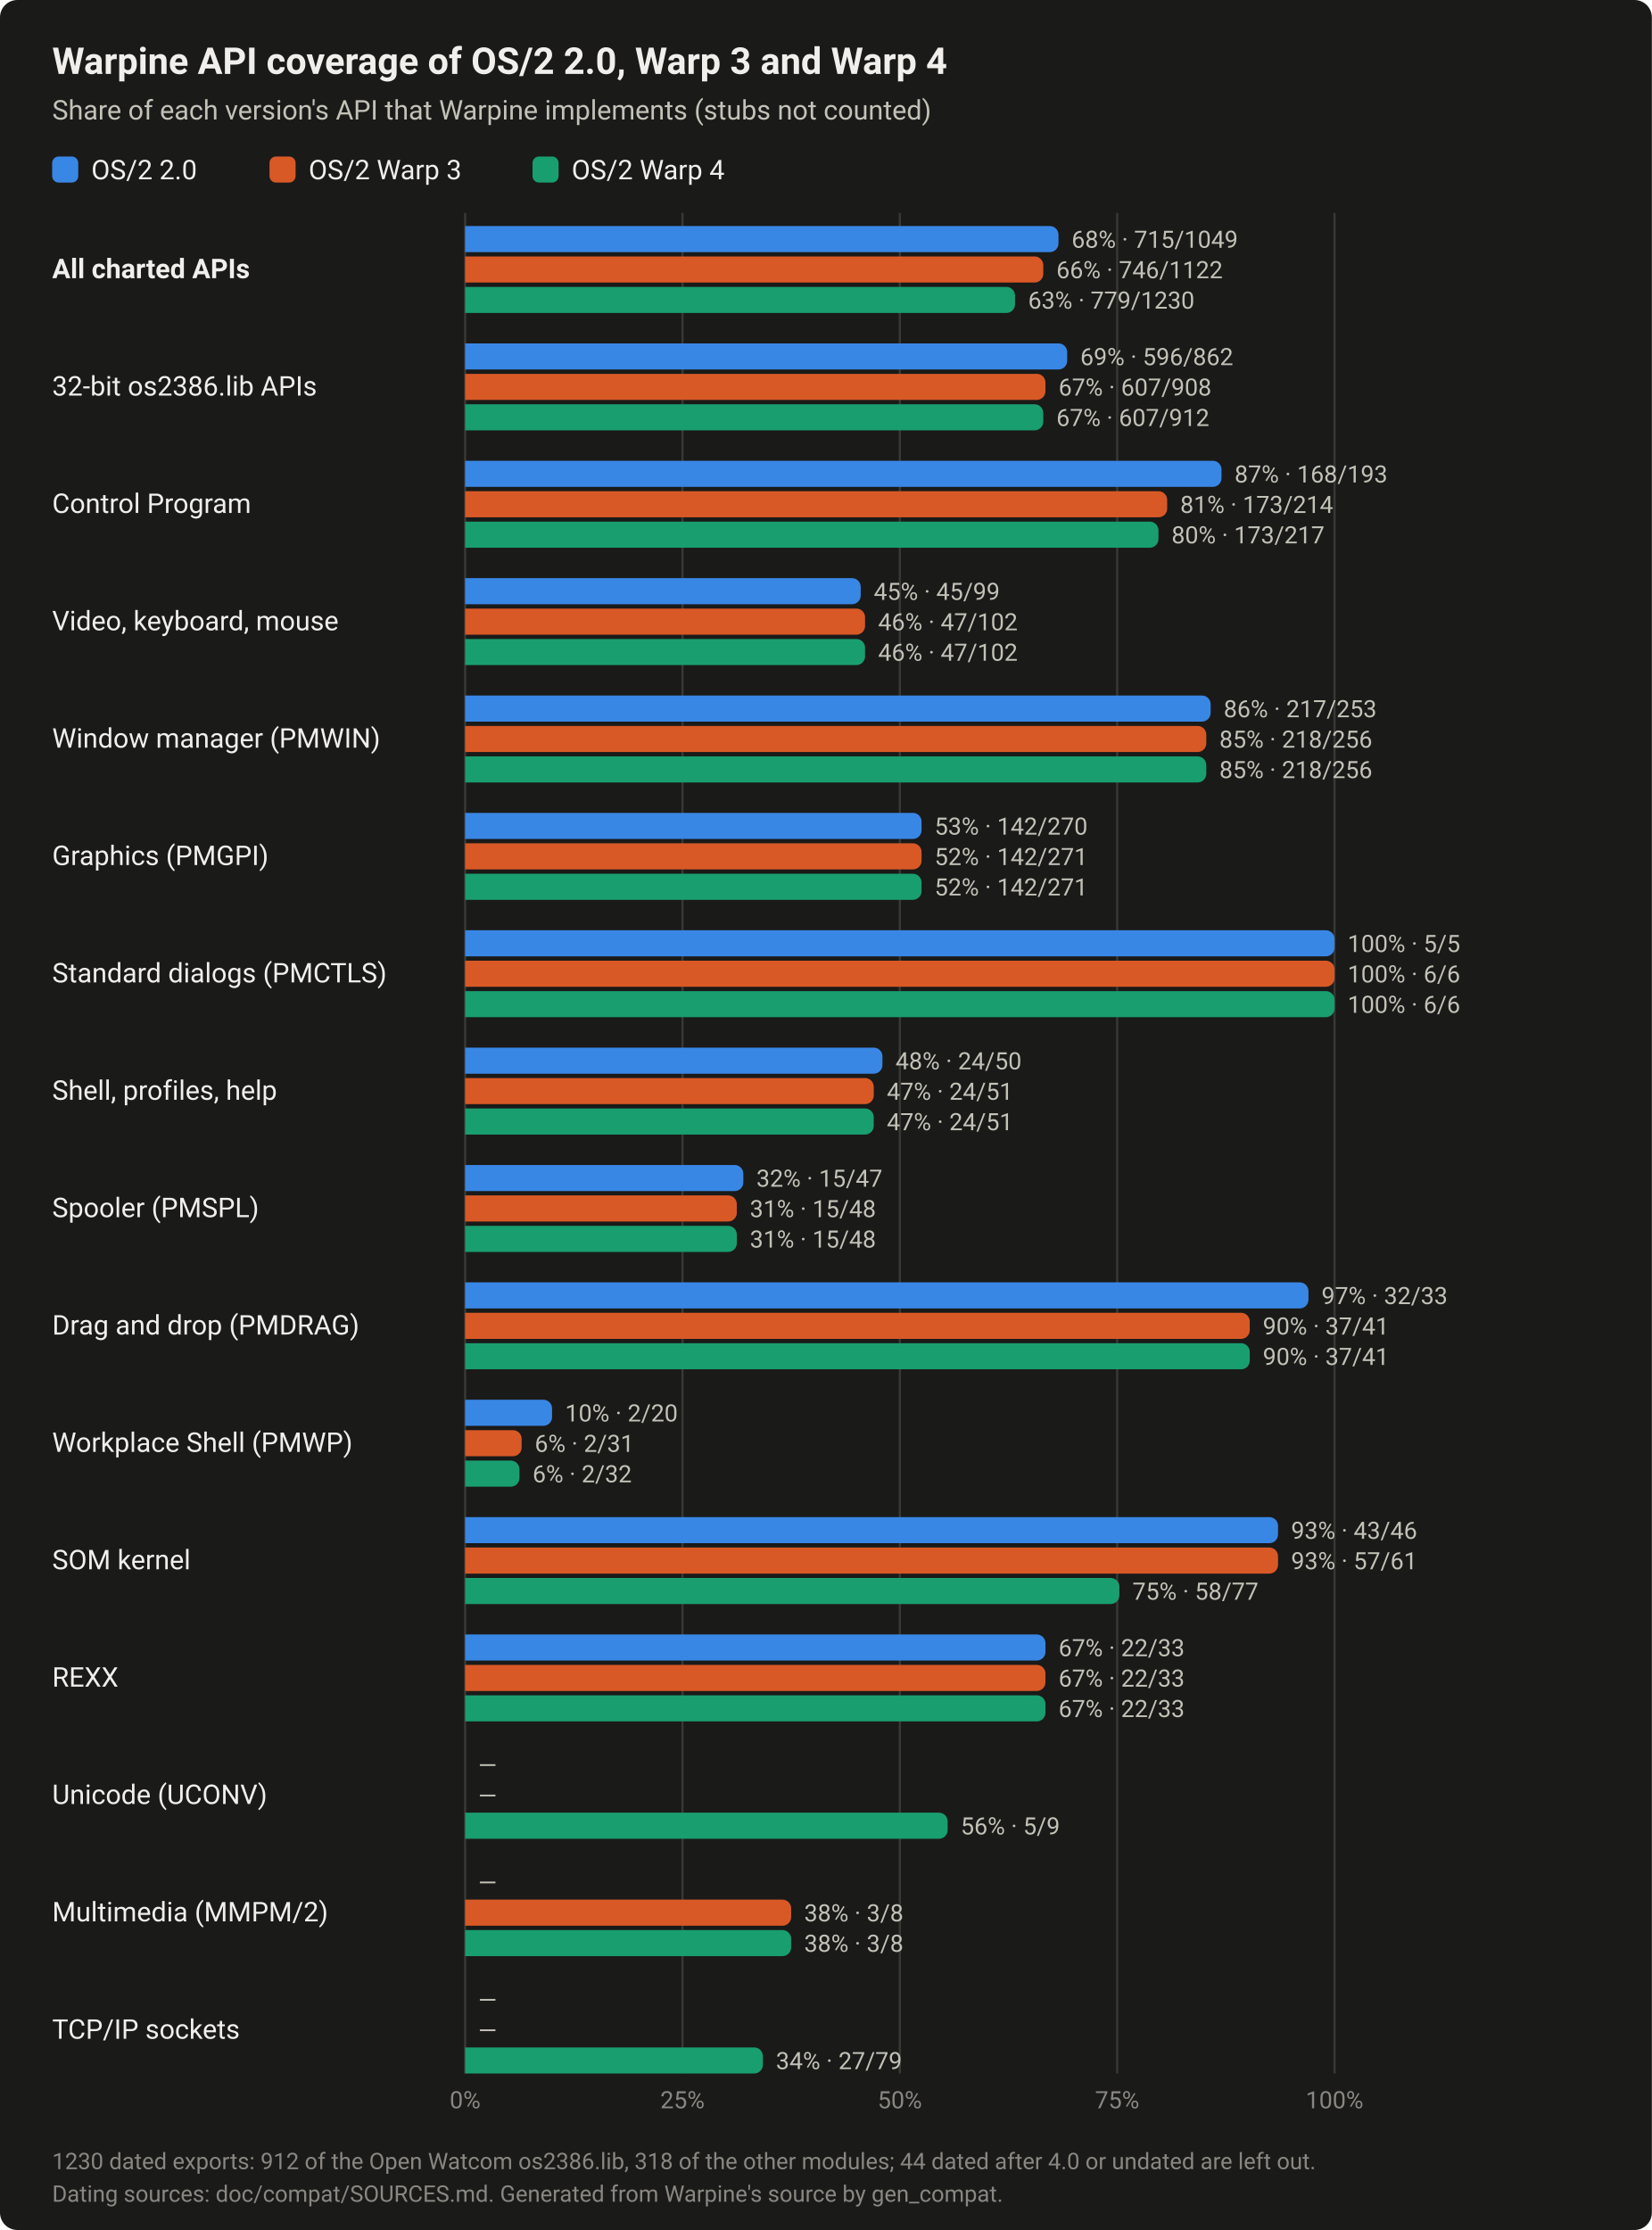
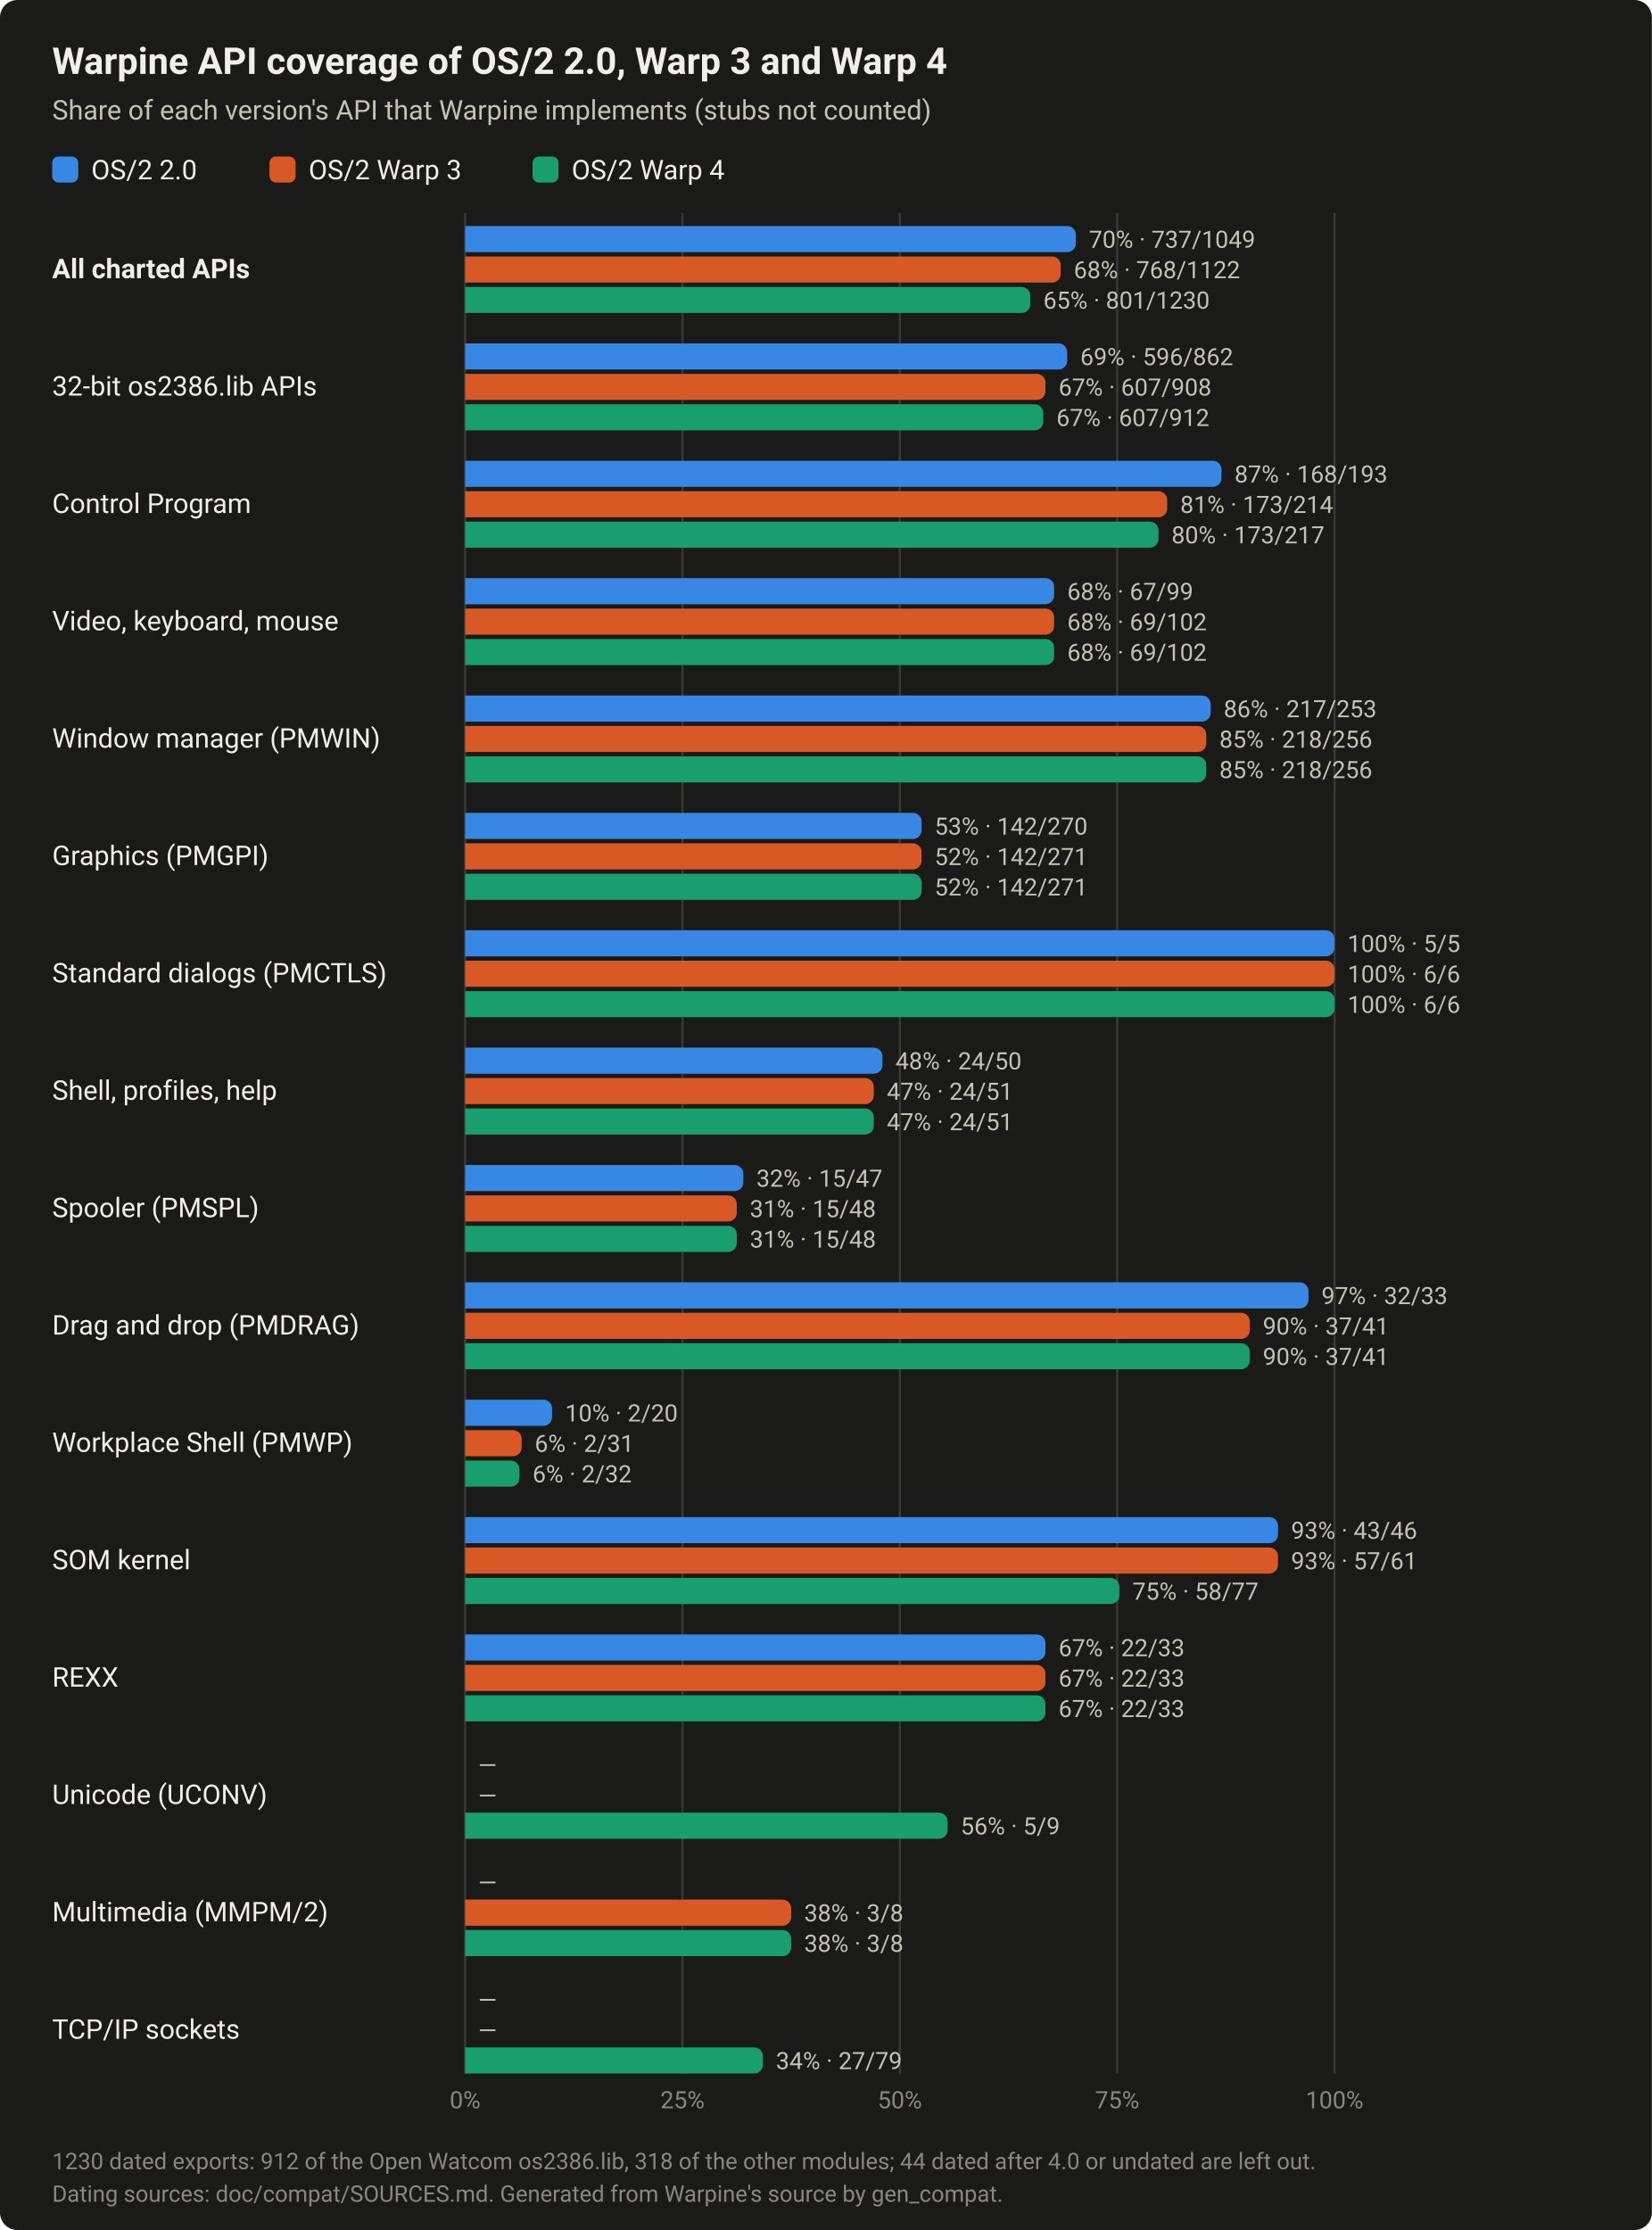
<svg xmlns="http://www.w3.org/2000/svg" width="760" height="1026" viewBox="0 0 760 1026" role="img" aria-labelledby="t d" font-family="system-ui, -apple-system, 'Segoe UI', Roboto, 'Helvetica Neue', Arial, sans-serif">
  <rect width="760" height="1026" rx="8" fill="#1a1a19" />
  <text x="24" y="34" font-size="17" font-weight="600" fill="#f0efec">Warpine API coverage of OS/2 2.0, Warp 3 and Warp 4</text>
  <text x="24" y="55" font-size="12.5" fill="#c3c2b7">Share of each version's API that Warpine implements (stubs not counted)</text>
  <rect x="24" y="72" width="12" height="12" rx="3" fill="#3987e5" />
  <text x="42" y="82.5" font-size="12.5" fill="#f0efec">OS/2 2.0</text>
  <rect x="124" y="72" width="12" height="12" rx="3" fill="#d95926" />
  <text x="142" y="82.5" font-size="12.5" fill="#f0efec">OS/2 Warp 3</text>
  <rect x="245" y="72" width="12" height="12" rx="3" fill="#199e70" />
  <text x="263" y="82.5" font-size="12.5" fill="#f0efec">OS/2 Warp 4</text>
  <line x1="214" y1="98" x2="214" y2="954" stroke="#383835" stroke-width="1" />
  <text x="214" y="970" font-size="11" text-anchor="middle" fill="#898781">0%</text>
  <line x1="314" y1="98" x2="314" y2="954" stroke="#383835" stroke-width="1" />
  <text x="314" y="970" font-size="11" text-anchor="middle" fill="#898781">25%</text>
  <line x1="414" y1="98" x2="414" y2="954" stroke="#383835" stroke-width="1" />
  <text x="414" y="970" font-size="11" text-anchor="middle" fill="#898781">50%</text>
  <line x1="514" y1="98" x2="514" y2="954" stroke="#383835" stroke-width="1" />
  <text x="514" y="970" font-size="11" text-anchor="middle" fill="#898781">75%</text>
  <line x1="614" y1="98" x2="614" y2="954" stroke="#383835" stroke-width="1" />
  <text x="614" y="970" font-size="11" text-anchor="middle" fill="#898781">100%</text>
  <text x="24" y="128" font-size="12.5" font-weight="600" fill="#f0efec">All charted APIs</text>
-   <path d="M214 104h269a4 4 0 0 1 4 4v4a4 4 0 0 1 -4 4h-269z" fill="#3987e5" />
-   <text x="493" y="114" font-size="11" fill="#c3c2b7">68% · 715/1049</text>
-   <path d="M214 118h262a4 4 0 0 1 4 4v4a4 4 0 0 1 -4 4h-262z" fill="#d95926" />
-   <text x="486" y="128" font-size="11" fill="#c3c2b7">66% · 746/1122</text>
-   <path d="M214 132h249a4 4 0 0 1 4 4v4a4 4 0 0 1 -4 4h-249z" fill="#199e70" />
-   <text x="473" y="142" font-size="11" fill="#c3c2b7">63% · 779/1230</text>
+   <path d="M214 104h277a4 4 0 0 1 4 4v4a4 4 0 0 1 -4 4h-277z" fill="#3987e5" />
+   <text x="501" y="114" font-size="11" fill="#c3c2b7">70% · 737/1049</text>
+   <path d="M214 118h270a4 4 0 0 1 4 4v4a4 4 0 0 1 -4 4h-270z" fill="#d95926" />
+   <text x="494" y="128" font-size="11" fill="#c3c2b7">68% · 768/1122</text>
+   <path d="M214 132h256a4 4 0 0 1 4 4v4a4 4 0 0 1 -4 4h-256z" fill="#199e70" />
+   <text x="480" y="142" font-size="11" fill="#c3c2b7">65% · 801/1230</text>
  <text x="24" y="182" font-size="12.5" font-weight="400" fill="#f0efec">32-bit os2386.lib APIs</text>
  <path d="M214 158h273a4 4 0 0 1 4 4v4a4 4 0 0 1 -4 4h-273z" fill="#3987e5" />
  <text x="497" y="168" font-size="11" fill="#c3c2b7">69% · 596/862</text>
  <path d="M214 172h263a4 4 0 0 1 4 4v4a4 4 0 0 1 -4 4h-263z" fill="#d95926" />
  <text x="487" y="182" font-size="11" fill="#c3c2b7">67% · 607/908</text>
  <path d="M214 186h262a4 4 0 0 1 4 4v4a4 4 0 0 1 -4 4h-262z" fill="#199e70" />
  <text x="486" y="196" font-size="11" fill="#c3c2b7">67% · 607/912</text>
  <text x="24" y="236" font-size="12.5" font-weight="400" fill="#f0efec">Control Program</text>
  <path d="M214 212h344a4 4 0 0 1 4 4v4a4 4 0 0 1 -4 4h-344z" fill="#3987e5" />
  <text x="568" y="222" font-size="11" fill="#c3c2b7">87% · 168/193</text>
  <path d="M214 226h319a4 4 0 0 1 4 4v4a4 4 0 0 1 -4 4h-319z" fill="#d95926" />
  <text x="543" y="236" font-size="11" fill="#c3c2b7">81% · 173/214</text>
  <path d="M214 240h315a4 4 0 0 1 4 4v4a4 4 0 0 1 -4 4h-315z" fill="#199e70" />
  <text x="539" y="250" font-size="11" fill="#c3c2b7">80% · 173/217</text>
  <text x="24" y="290" font-size="12.5" font-weight="400" fill="#f0efec">Video, keyboard, mouse</text>
-   <path d="M214 266h178a4 4 0 0 1 4 4v4a4 4 0 0 1 -4 4h-178z" fill="#3987e5" />
-   <text x="402" y="276" font-size="11" fill="#c3c2b7">45% · 45/99</text>
-   <path d="M214 280h180a4 4 0 0 1 4 4v4a4 4 0 0 1 -4 4h-180z" fill="#d95926" />
-   <text x="404" y="290" font-size="11" fill="#c3c2b7">46% · 47/102</text>
-   <path d="M214 294h180a4 4 0 0 1 4 4v4a4 4 0 0 1 -4 4h-180z" fill="#199e70" />
-   <text x="404" y="304" font-size="11" fill="#c3c2b7">46% · 47/102</text>
+   <path d="M214 266h267a4 4 0 0 1 4 4v4a4 4 0 0 1 -4 4h-267z" fill="#3987e5" />
+   <text x="491" y="276" font-size="11" fill="#c3c2b7">68% · 67/99</text>
+   <path d="M214 280h267a4 4 0 0 1 4 4v4a4 4 0 0 1 -4 4h-267z" fill="#d95926" />
+   <text x="491" y="290" font-size="11" fill="#c3c2b7">68% · 69/102</text>
+   <path d="M214 294h267a4 4 0 0 1 4 4v4a4 4 0 0 1 -4 4h-267z" fill="#199e70" />
+   <text x="491" y="304" font-size="11" fill="#c3c2b7">68% · 69/102</text>
  <text x="24" y="344" font-size="12.5" font-weight="400" fill="#f0efec">Window manager (PMWIN)</text>
  <path d="M214 320h339a4 4 0 0 1 4 4v4a4 4 0 0 1 -4 4h-339z" fill="#3987e5" />
  <text x="563" y="330" font-size="11" fill="#c3c2b7">86% · 217/253</text>
  <path d="M214 334h337a4 4 0 0 1 4 4v4a4 4 0 0 1 -4 4h-337z" fill="#d95926" />
  <text x="561" y="344" font-size="11" fill="#c3c2b7">85% · 218/256</text>
  <path d="M214 348h337a4 4 0 0 1 4 4v4a4 4 0 0 1 -4 4h-337z" fill="#199e70" />
  <text x="561" y="358" font-size="11" fill="#c3c2b7">85% · 218/256</text>
  <text x="24" y="398" font-size="12.5" font-weight="400" fill="#f0efec">Graphics (PMGPI)</text>
  <path d="M214 374h206a4 4 0 0 1 4 4v4a4 4 0 0 1 -4 4h-206z" fill="#3987e5" />
  <text x="430" y="384" font-size="11" fill="#c3c2b7">53% · 142/270</text>
  <path d="M214 388h206a4 4 0 0 1 4 4v4a4 4 0 0 1 -4 4h-206z" fill="#d95926" />
  <text x="430" y="398" font-size="11" fill="#c3c2b7">52% · 142/271</text>
  <path d="M214 402h206a4 4 0 0 1 4 4v4a4 4 0 0 1 -4 4h-206z" fill="#199e70" />
  <text x="430" y="412" font-size="11" fill="#c3c2b7">52% · 142/271</text>
  <text x="24" y="452" font-size="12.5" font-weight="400" fill="#f0efec">Standard dialogs (PMCTLS)</text>
  <path d="M214 428h396a4 4 0 0 1 4 4v4a4 4 0 0 1 -4 4h-396z" fill="#3987e5" />
  <text x="620" y="438" font-size="11" fill="#c3c2b7">100% · 5/5</text>
  <path d="M214 442h396a4 4 0 0 1 4 4v4a4 4 0 0 1 -4 4h-396z" fill="#d95926" />
  <text x="620" y="452" font-size="11" fill="#c3c2b7">100% · 6/6</text>
  <path d="M214 456h396a4 4 0 0 1 4 4v4a4 4 0 0 1 -4 4h-396z" fill="#199e70" />
  <text x="620" y="466" font-size="11" fill="#c3c2b7">100% · 6/6</text>
  <text x="24" y="506" font-size="12.5" font-weight="400" fill="#f0efec">Shell, profiles, help</text>
  <path d="M214 482h188a4 4 0 0 1 4 4v4a4 4 0 0 1 -4 4h-188z" fill="#3987e5" />
  <text x="412" y="492" font-size="11" fill="#c3c2b7">48% · 24/50</text>
  <path d="M214 496h184a4 4 0 0 1 4 4v4a4 4 0 0 1 -4 4h-184z" fill="#d95926" />
  <text x="408" y="506" font-size="11" fill="#c3c2b7">47% · 24/51</text>
  <path d="M214 510h184a4 4 0 0 1 4 4v4a4 4 0 0 1 -4 4h-184z" fill="#199e70" />
  <text x="408" y="520" font-size="11" fill="#c3c2b7">47% · 24/51</text>
  <text x="24" y="560" font-size="12.5" font-weight="400" fill="#f0efec">Spooler (PMSPL)</text>
  <path d="M214 536h124a4 4 0 0 1 4 4v4a4 4 0 0 1 -4 4h-124z" fill="#3987e5" />
  <text x="348" y="546" font-size="11" fill="#c3c2b7">32% · 15/47</text>
  <path d="M214 550h121a4 4 0 0 1 4 4v4a4 4 0 0 1 -4 4h-121z" fill="#d95926" />
  <text x="345" y="560" font-size="11" fill="#c3c2b7">31% · 15/48</text>
  <path d="M214 564h121a4 4 0 0 1 4 4v4a4 4 0 0 1 -4 4h-121z" fill="#199e70" />
  <text x="345" y="574" font-size="11" fill="#c3c2b7">31% · 15/48</text>
  <text x="24" y="614" font-size="12.5" font-weight="400" fill="#f0efec">Drag and drop (PMDRAG)</text>
  <path d="M214 590h384a4 4 0 0 1 4 4v4a4 4 0 0 1 -4 4h-384z" fill="#3987e5" />
  <text x="608" y="600" font-size="11" fill="#c3c2b7">97% · 32/33</text>
  <path d="M214 604h357a4 4 0 0 1 4 4v4a4 4 0 0 1 -4 4h-357z" fill="#d95926" />
  <text x="581" y="614" font-size="11" fill="#c3c2b7">90% · 37/41</text>
  <path d="M214 618h357a4 4 0 0 1 4 4v4a4 4 0 0 1 -4 4h-357z" fill="#199e70" />
  <text x="581" y="628" font-size="11" fill="#c3c2b7">90% · 37/41</text>
  <text x="24" y="668" font-size="12.5" font-weight="400" fill="#f0efec">Workplace Shell (PMWP)</text>
  <path d="M214 644h36a4 4 0 0 1 4 4v4a4 4 0 0 1 -4 4h-36z" fill="#3987e5" />
  <text x="260" y="654" font-size="11" fill="#c3c2b7">10% · 2/20</text>
  <path d="M214 658h22a4 4 0 0 1 4 4v4a4 4 0 0 1 -4 4h-22z" fill="#d95926" />
  <text x="246" y="668" font-size="11" fill="#c3c2b7">6% · 2/31</text>
  <path d="M214 672h21a4 4 0 0 1 4 4v4a4 4 0 0 1 -4 4h-21z" fill="#199e70" />
  <text x="245" y="682" font-size="11" fill="#c3c2b7">6% · 2/32</text>
  <text x="24" y="722" font-size="12.5" font-weight="400" fill="#f0efec">SOM kernel</text>
  <path d="M214 698h370a4 4 0 0 1 4 4v4a4 4 0 0 1 -4 4h-370z" fill="#3987e5" />
  <text x="594" y="708" font-size="11" fill="#c3c2b7">93% · 43/46</text>
  <path d="M214 712h370a4 4 0 0 1 4 4v4a4 4 0 0 1 -4 4h-370z" fill="#d95926" />
  <text x="594" y="722" font-size="11" fill="#c3c2b7">93% · 57/61</text>
  <path d="M214 726h297a4 4 0 0 1 4 4v4a4 4 0 0 1 -4 4h-297z" fill="#199e70" />
  <text x="521" y="736" font-size="11" fill="#c3c2b7">75% · 58/77</text>
  <text x="24" y="776" font-size="12.5" font-weight="400" fill="#f0efec">REXX</text>
  <path d="M214 752h263a4 4 0 0 1 4 4v4a4 4 0 0 1 -4 4h-263z" fill="#3987e5" />
  <text x="487" y="762" font-size="11" fill="#c3c2b7">67% · 22/33</text>
  <path d="M214 766h263a4 4 0 0 1 4 4v4a4 4 0 0 1 -4 4h-263z" fill="#d95926" />
  <text x="487" y="776" font-size="11" fill="#c3c2b7">67% · 22/33</text>
  <path d="M214 780h263a4 4 0 0 1 4 4v4a4 4 0 0 1 -4 4h-263z" fill="#199e70" />
  <text x="487" y="790" font-size="11" fill="#c3c2b7">67% · 22/33</text>
  <text x="24" y="830" font-size="12.5" font-weight="400" fill="#f0efec">Unicode (UCONV)</text>
  <text x="220" y="816" font-size="11" fill="#c3c2b7">—</text>
  <text x="220" y="830" font-size="11" fill="#c3c2b7">—</text>
  <path d="M214 834h218a4 4 0 0 1 4 4v4a4 4 0 0 1 -4 4h-218z" fill="#199e70" />
  <text x="442" y="844" font-size="11" fill="#c3c2b7">56% · 5/9</text>
  <text x="24" y="884" font-size="12.5" font-weight="400" fill="#f0efec">Multimedia (MMPM/2)</text>
  <text x="220" y="870" font-size="11" fill="#c3c2b7">—</text>
  <path d="M214 874h146a4 4 0 0 1 4 4v4a4 4 0 0 1 -4 4h-146z" fill="#d95926" />
  <text x="370" y="884" font-size="11" fill="#c3c2b7">38% · 3/8</text>
  <path d="M214 888h146a4 4 0 0 1 4 4v4a4 4 0 0 1 -4 4h-146z" fill="#199e70" />
  <text x="370" y="898" font-size="11" fill="#c3c2b7">38% · 3/8</text>
  <text x="24" y="938" font-size="12.5" font-weight="400" fill="#f0efec">TCP/IP sockets</text>
  <text x="220" y="924" font-size="11" fill="#c3c2b7">—</text>
  <text x="220" y="938" font-size="11" fill="#c3c2b7">—</text>
  <path d="M214 942h133a4 4 0 0 1 4 4v4a4 4 0 0 1 -4 4h-133z" fill="#199e70" />
  <text x="357" y="952" font-size="11" fill="#c3c2b7">34% · 27/79</text>
  <text x="24" y="998" font-size="10.5" fill="#898781">1230 dated exports: 912 of the Open Watcom os2386.lib, 318 of the other modules; 44 dated after 4.0 or undated are left out.</text>
  <text x="24" y="1013" font-size="10.5" fill="#898781">Dating sources: doc/compat/SOURCES.md. Generated from Warpine's source by gen_compat.</text>
</svg>
